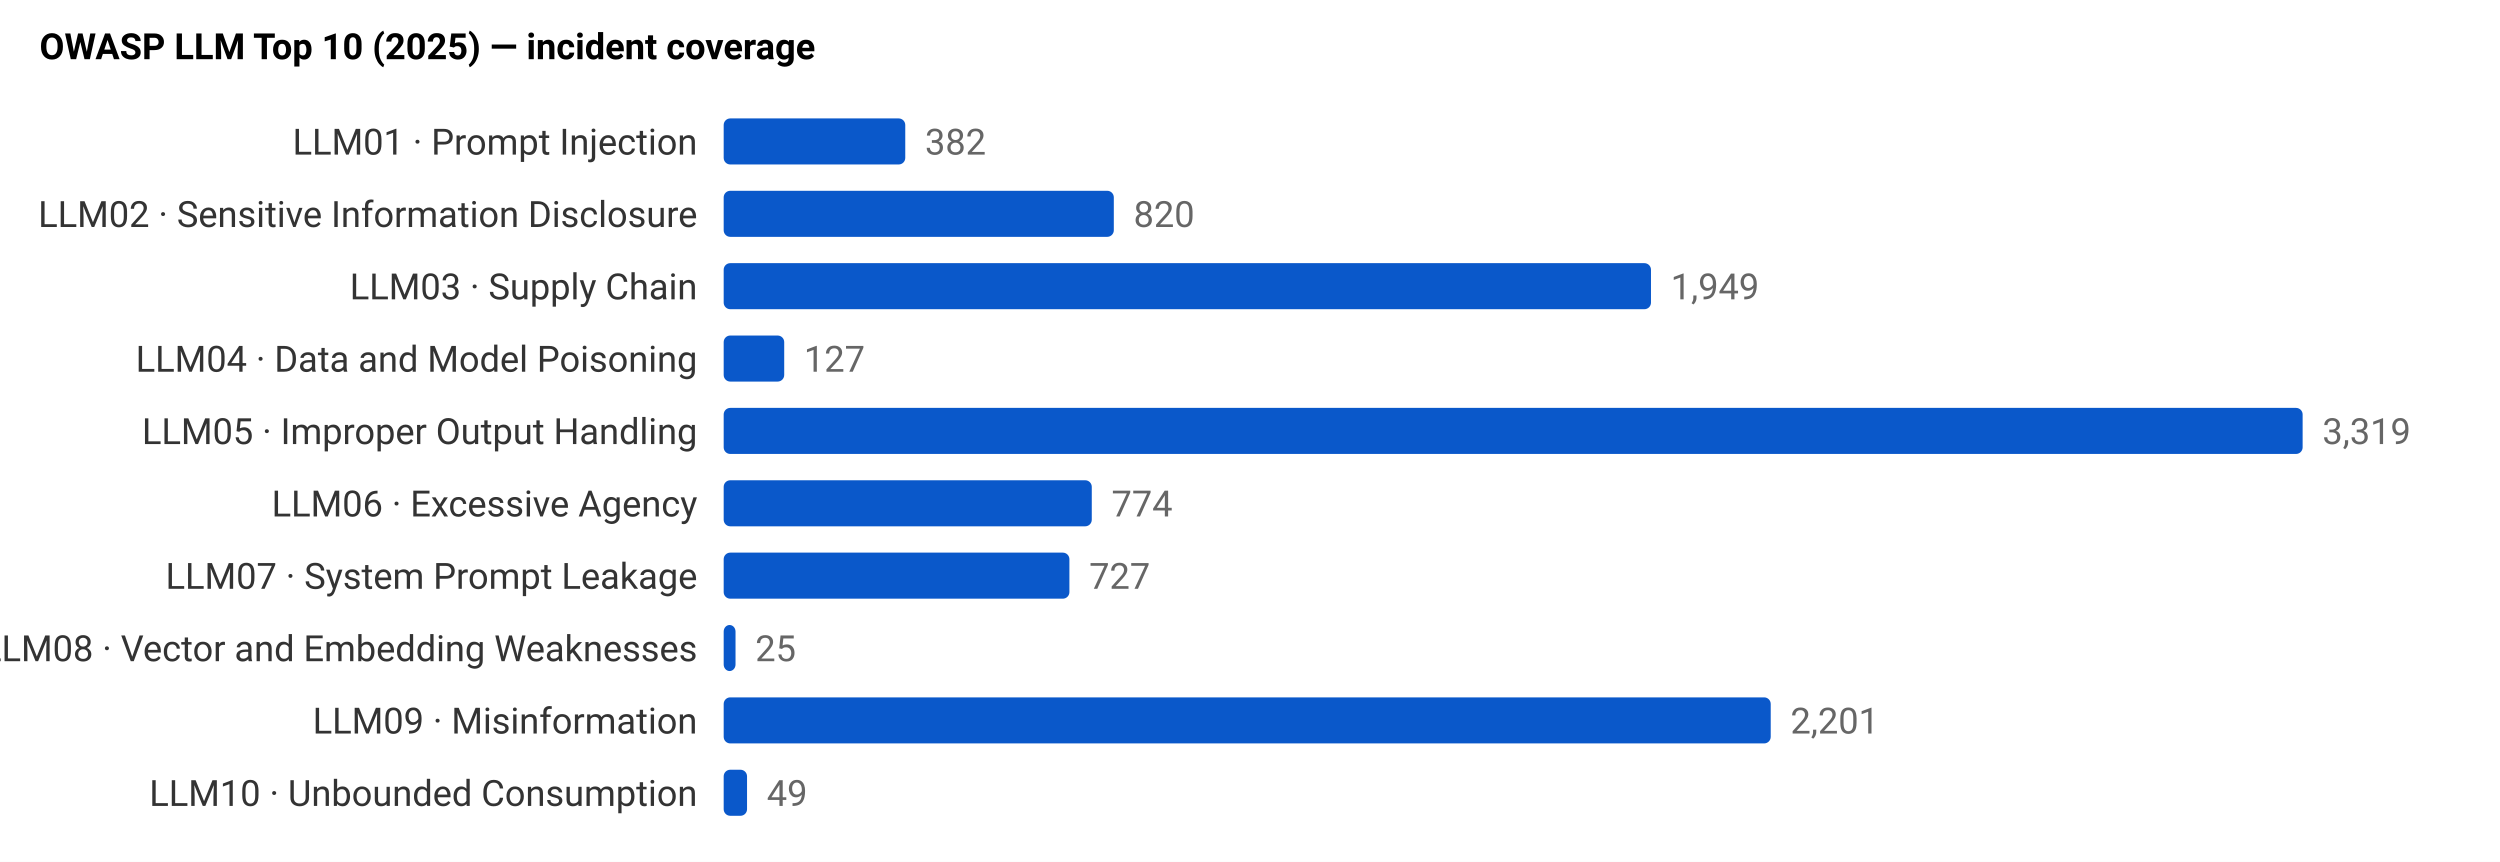
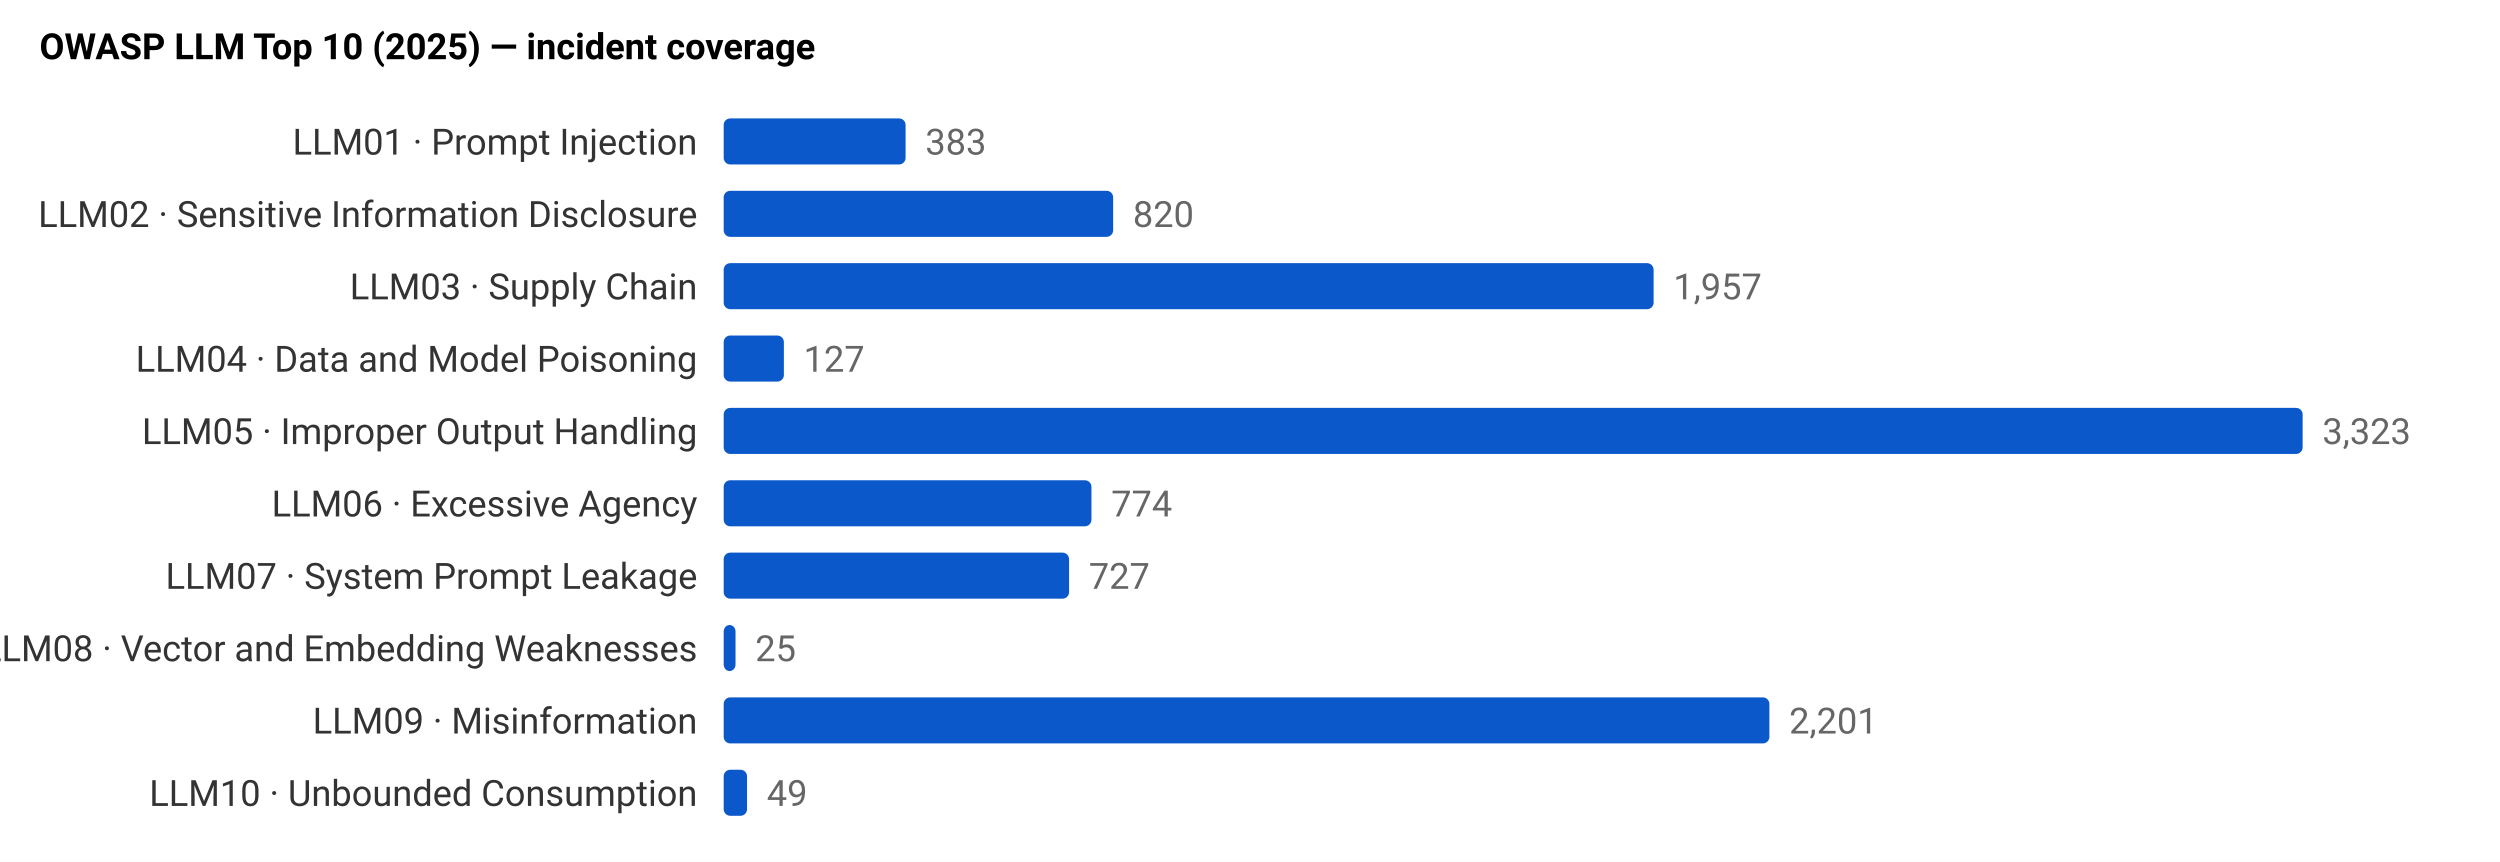
<svg xmlns="http://www.w3.org/2000/svg" viewBox="0 0 760 262" role="img" aria-label="OWASP LLM Top 10 (2025) — incident coverage" font-family="system-ui,-apple-system,Segoe UI,Roboto,sans-serif" font-size="11">
  <rect x="0" y="0" width="100%" height="100%" fill="white" />
  <text x="12" y="18" font-weight="600">OWASP LLM Top 10 (2025) — incident coverage</text>
  <text x="212" y="47" text-anchor="end" fill="#333">LLM01 · Prompt Injection</text>
-   <rect x="220" y="36" width="55.2" height="14" fill="#0a58ca" rx="2" />
-   <text x="281.2" y="47" fill="#666">382</text>
+   <rect x="220" y="36" width="55.3" height="14" fill="#0a58ca" rx="2" />
+   <text x="281.3" y="47" fill="#666">383</text>
  <text x="212" y="69" text-anchor="end" fill="#333">LLM02 · Sensitive Information Disclosure</text>
-   <rect x="220" y="58" width="118.6" height="14" fill="#0a58ca" rx="2" />
-   <text x="344.6" y="69" fill="#666">820</text>
+   <rect x="220" y="58" width="118.4" height="14" fill="#0a58ca" rx="2" />
+   <text x="344.4" y="69" fill="#666">820</text>
  <text x="212" y="91" text-anchor="end" fill="#333">LLM03 · Supply Chain</text>
-   <rect x="220" y="80" width="281.9" height="14" fill="#0a58ca" rx="2" />
-   <text x="507.9" y="91" fill="#666">1,949</text>
+   <rect x="220" y="80" width="282.7" height="14" fill="#0a58ca" rx="2" />
+   <text x="508.7" y="91" fill="#666">1,957</text>
  <text x="212" y="113" text-anchor="end" fill="#333">LLM04 · Data and Model Poisoning</text>
-   <rect x="220" y="102" width="18.4" height="14" fill="#0a58ca" rx="2" />
-   <text x="244.4" y="113" fill="#666">127</text>
+   <rect x="220" y="102" width="18.3" height="14" fill="#0a58ca" rx="2" />
+   <text x="244.3" y="113" fill="#666">127</text>
  <text x="212" y="135" text-anchor="end" fill="#333">LLM05 · Improper Output Handling</text>
  <rect x="220" y="124" width="480.0" height="14" fill="#0a58ca" rx="2" />
-   <text x="706.0" y="135" fill="#666">3,319</text>
+   <text x="706.0" y="135" fill="#666">3,323</text>
  <text x="212" y="157" text-anchor="end" fill="#333">LLM06 · Excessive Agency</text>
-   <rect x="220" y="146" width="111.9" height="14" fill="#0a58ca" rx="2" />
-   <text x="337.9" y="157" fill="#666">774</text>
+   <rect x="220" y="146" width="111.8" height="14" fill="#0a58ca" rx="2" />
+   <text x="337.8" y="157" fill="#666">774</text>
  <text x="212" y="179" text-anchor="end" fill="#333">LLM07 · System Prompt Leakage</text>
-   <rect x="220" y="168" width="105.1" height="14" fill="#0a58ca" rx="2" />
-   <text x="331.1" y="179" fill="#666">727</text>
+   <rect x="220" y="168" width="105.0" height="14" fill="#0a58ca" rx="2" />
+   <text x="331.0" y="179" fill="#666">727</text>
  <text x="212" y="201" text-anchor="end" fill="#333">LLM08 · Vector and Embedding Weaknesses</text>
  <rect x="220" y="190" width="3.6" height="14" fill="#0a58ca" rx="2" />
  <text x="229.6" y="201" fill="#666">25</text>
  <text x="212" y="223" text-anchor="end" fill="#333">LLM09 · Misinformation</text>
-   <rect x="220" y="212" width="318.3" height="14" fill="#0a58ca" rx="2" />
-   <text x="544.3" y="223" fill="#666">2,201</text>
+   <rect x="220" y="212" width="317.9" height="14" fill="#0a58ca" rx="2" />
+   <text x="543.9" y="223" fill="#666">2,201</text>
  <text x="212" y="245" text-anchor="end" fill="#333">LLM10 · Unbounded Consumption</text>
  <rect x="220" y="234" width="7.1" height="14" fill="#0a58ca" rx="2" />
  <text x="233.1" y="245" fill="#666">49</text>
</svg>
